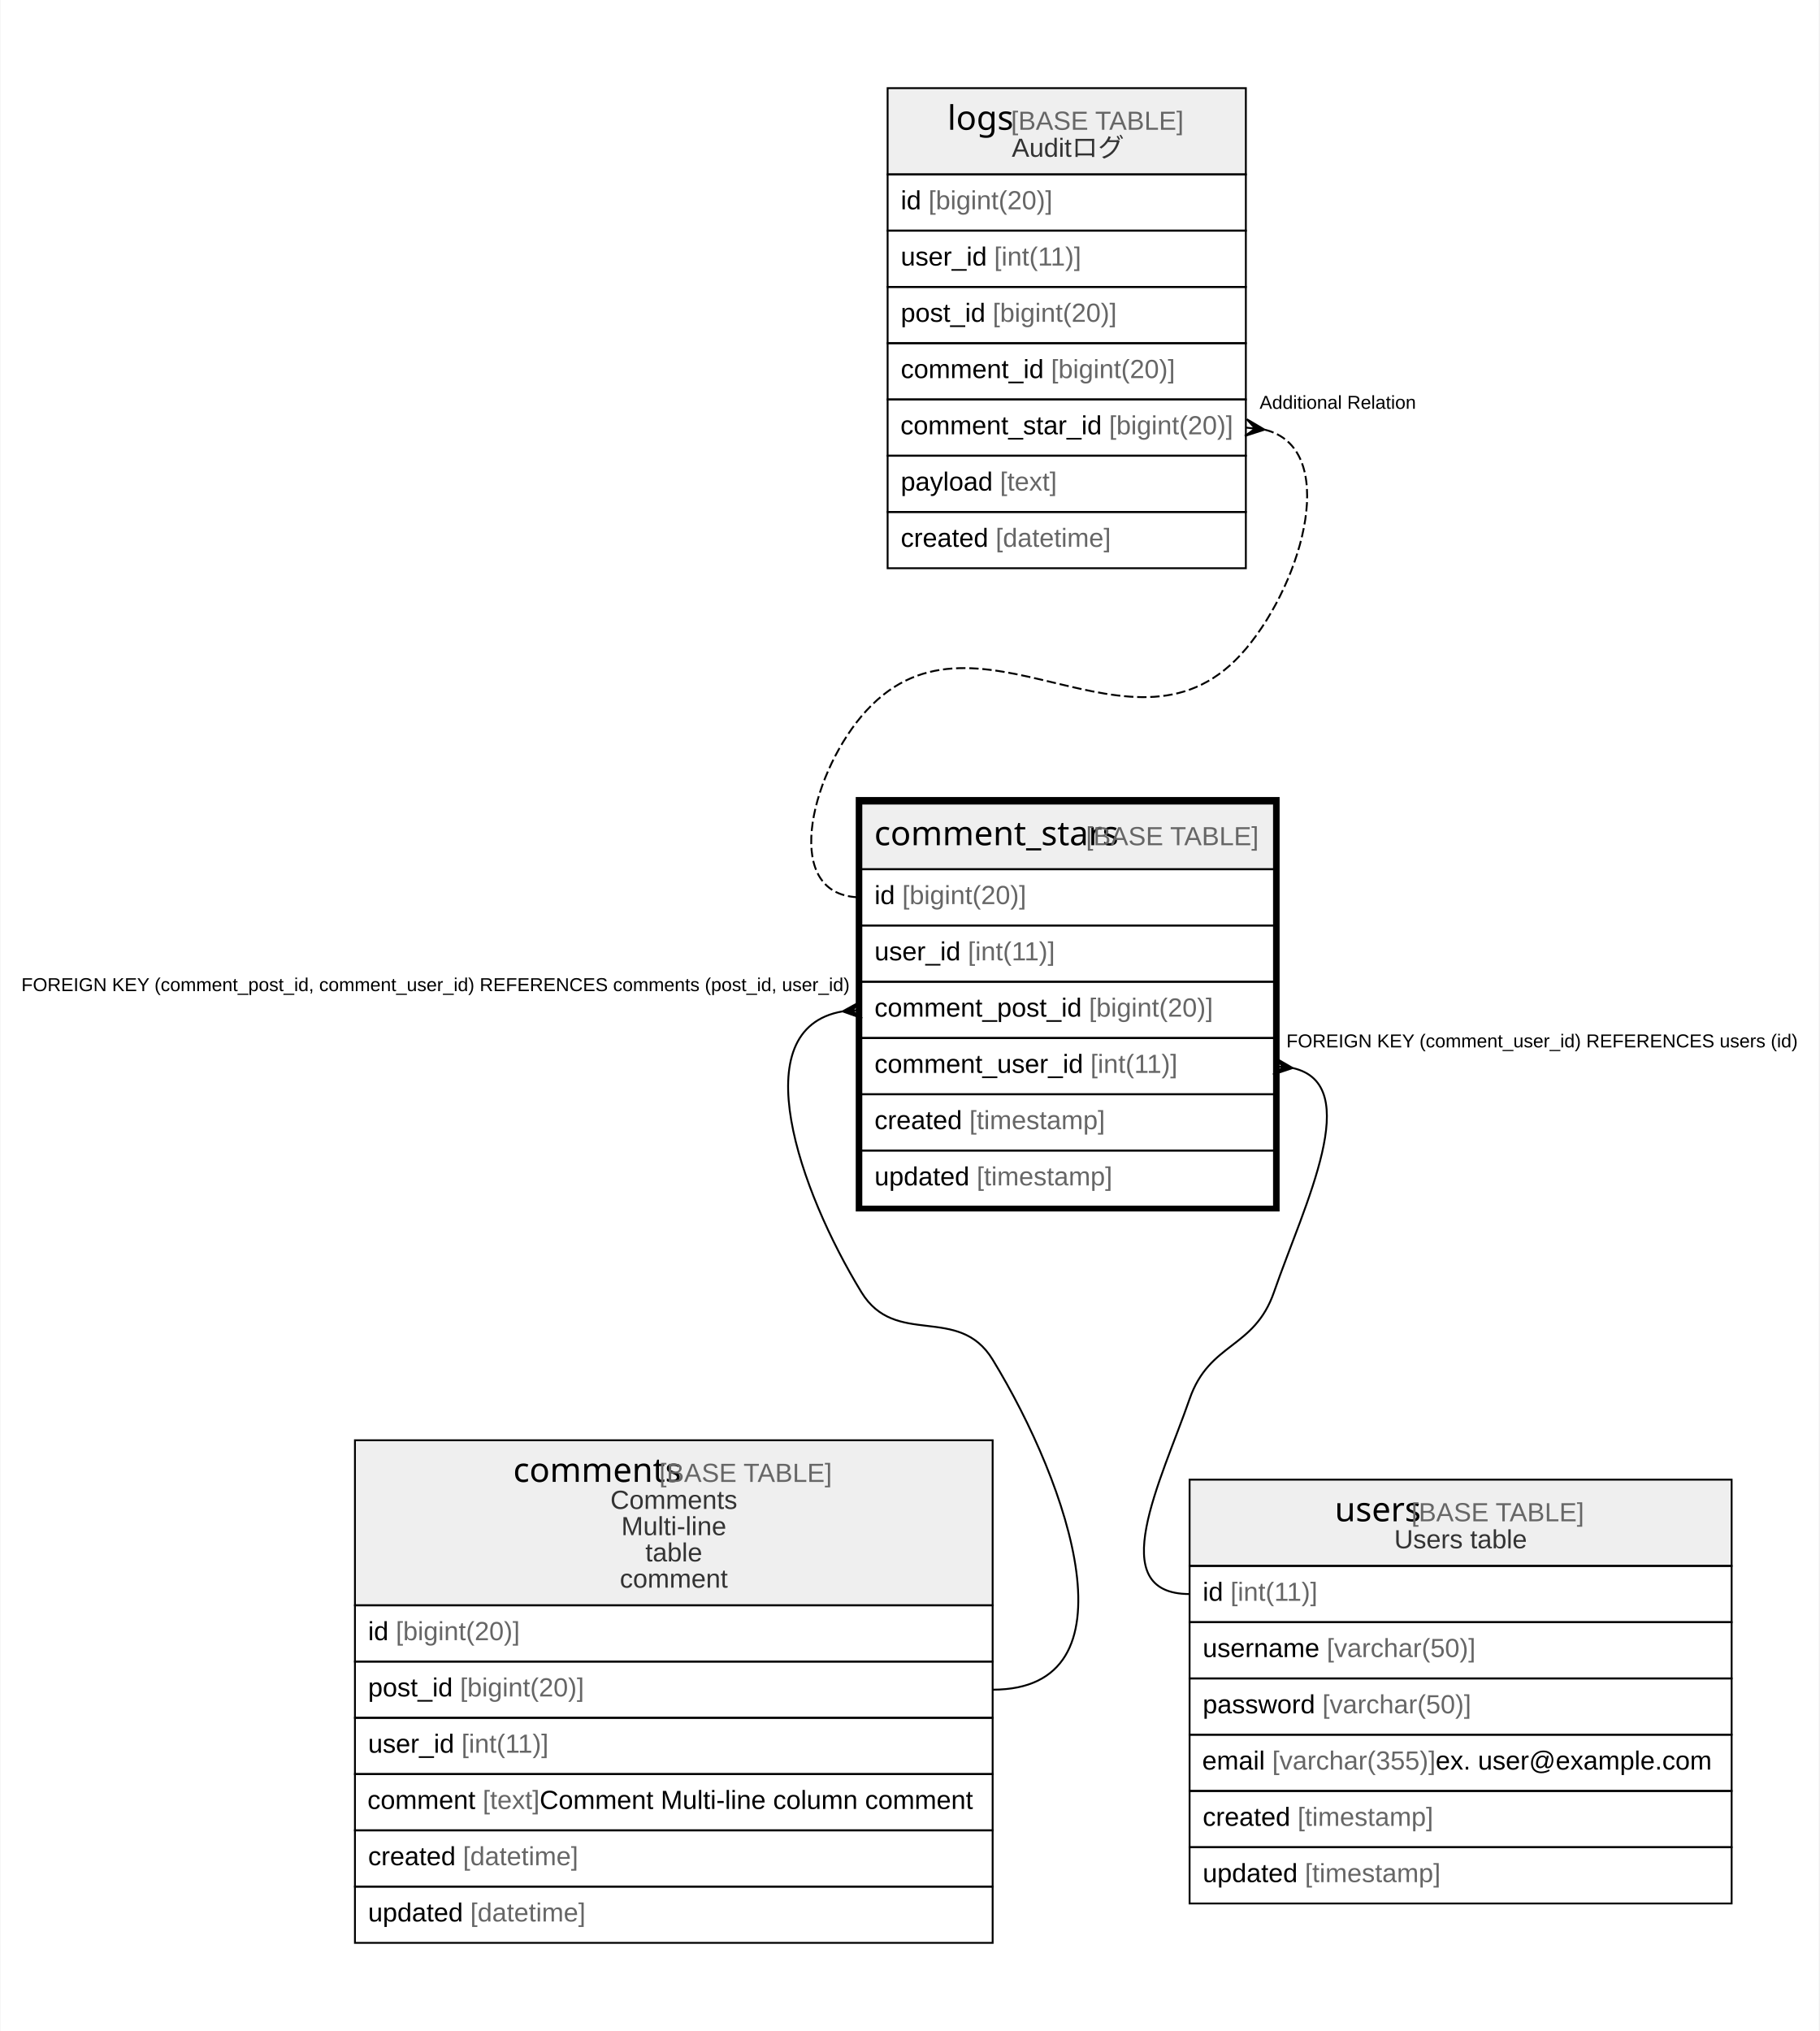
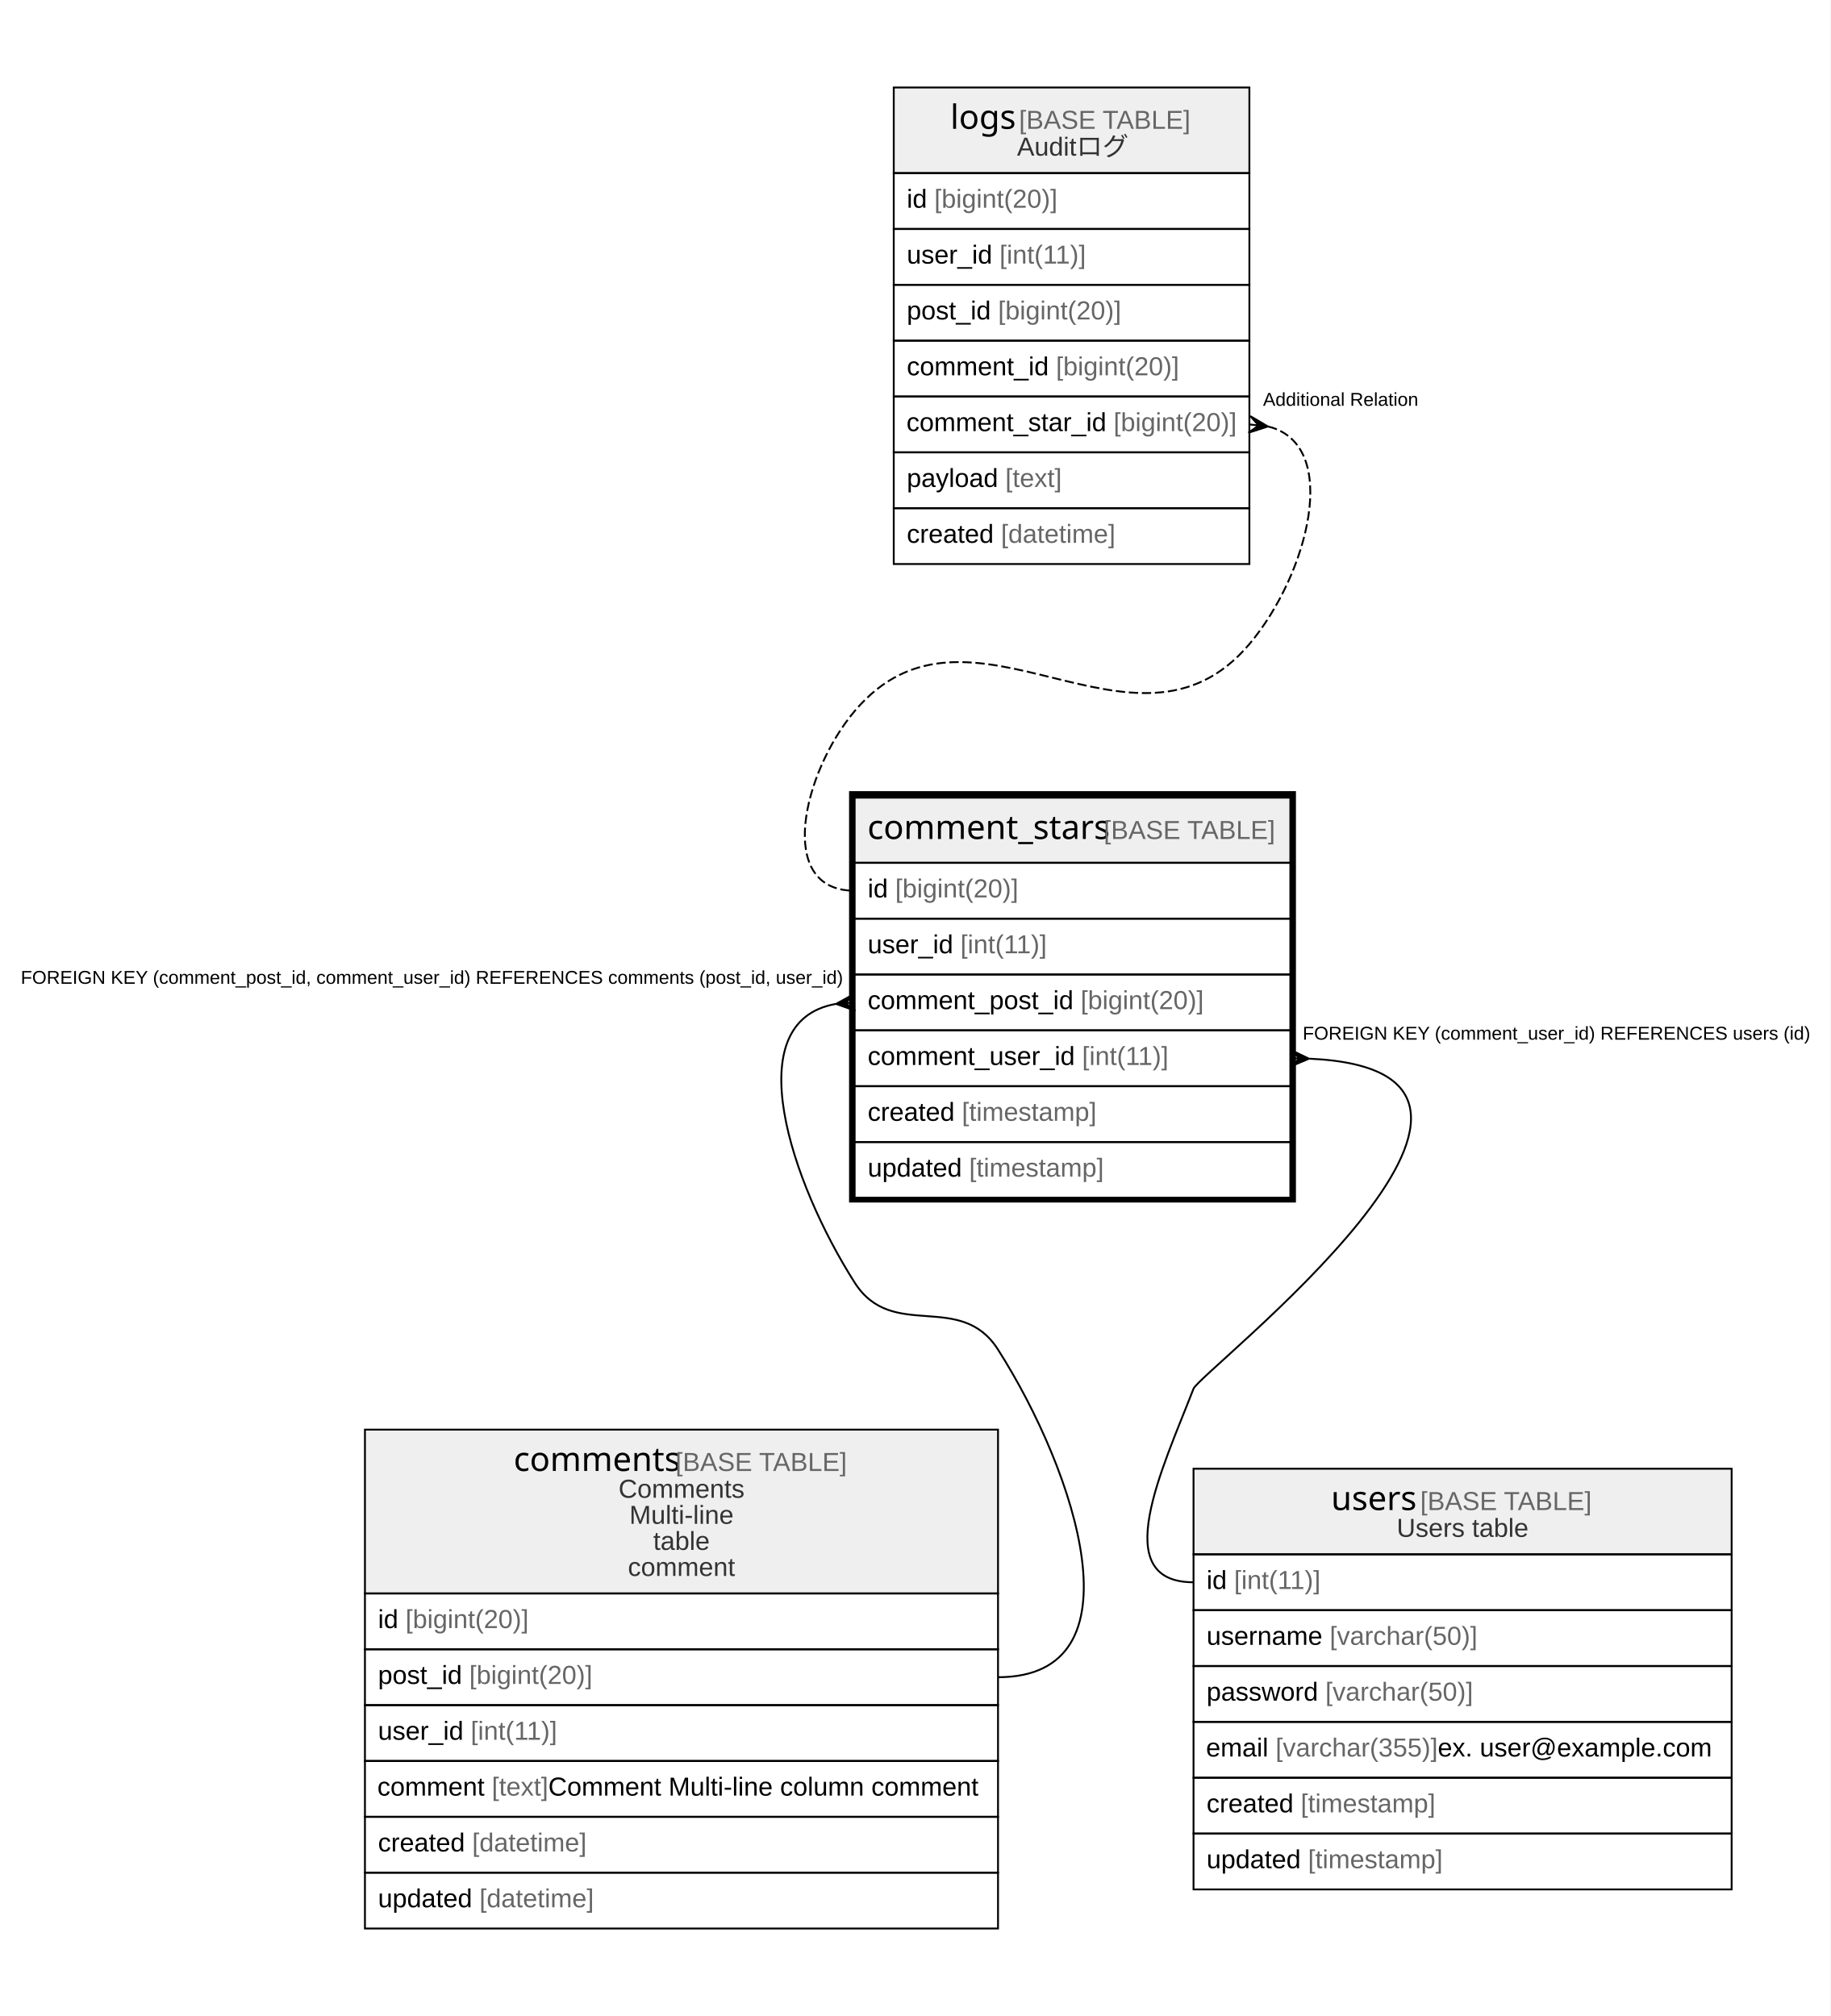
- <svg xmlns="http://www.w3.org/2000/svg" width="970pt" height="1083pt" viewBox="0.00 0.00 969.50 1083.00">
+ <svg xmlns="http://www.w3.org/2000/svg" width="983pt" height="1083pt" viewBox="0.00 0.00 983.00 1083.00">
  <g id="graph0" class="graph" transform="scale(1 1) rotate(0) translate(4 1079)">
-     <polygon fill="#ffffff" stroke="transparent" points="-4,4 -4,-1079 965.5,-1079 965.5,4 -4,4" />
+     <polygon fill="#ffffff" stroke="transparent" points="-4,4 -4,-1079 979,-1079 979,4 -4,4" />
    <g id="node1" class="node">
-       <polygon fill="#efefef" stroke="transparent" points="455,-615.5 455,-650.5 675,-650.5 675,-615.5 455,-615.5" />
-       <polygon fill="none" stroke="#000000" points="455,-615.5 455,-650.5 675,-650.5 675,-615.5 455,-615.5" />
-       <text text-anchor="start" x="461.887" y="-628.3" font-family="Bold" font-size="18.00" fill="#000000">comment_stars</text>
-       <text text-anchor="start" x="570.859" y="-628.3" font-family="Arial" font-size="14.00" fill="#000000"> </text>
-       <text text-anchor="start" x="574.75" y="-628.3" font-family="Arial" font-size="14.00" fill="#666666">[BASE TABLE]</text>
-       <polygon fill="none" stroke="#000000" points="455,-585.5 455,-615.5 675,-615.5 675,-585.5 455,-585.5" />
+       <polygon fill="#efefef" stroke="transparent" points="455,-615.5 455,-650.5 689,-650.5 689,-615.5 455,-615.5" />
+       <polygon fill="none" stroke="#000000" points="455,-615.5 455,-650.5 689,-650.5 689,-615.5 455,-615.5" />
+       <text text-anchor="start" x="461.867" y="-628.3" font-family="Arial Bold" font-size="18.00" fill="#000000">comment_stars</text>
+       <text text-anchor="start" x="584.879" y="-628.3" font-family="Arial" font-size="14.00" fill="#000000"> </text>
+       <text text-anchor="start" x="588.77" y="-628.3" font-family="Arial" font-size="14.00" fill="#666666">[BASE TABLE]</text>
+       <polygon fill="none" stroke="#000000" points="455,-585.5 455,-615.5 689,-615.5 689,-585.5 455,-585.5" />
      <text text-anchor="start" x="462" y="-596.9" font-family="Arial" font-size="14.00" fill="#000000">id </text>
      <text text-anchor="start" x="476.78" y="-596.9" font-family="Arial" font-size="14.00" fill="#666666">[bigint(20)]</text>
-       <polygon fill="none" stroke="#000000" points="455,-555.5 455,-585.5 675,-585.5 675,-555.5 455,-555.5" />
+       <polygon fill="none" stroke="#000000" points="455,-555.5 455,-585.5 689,-585.5 689,-555.5 455,-555.5" />
      <text text-anchor="start" x="462" y="-566.9" font-family="Arial" font-size="14.00" fill="#000000">user_id </text>
      <text text-anchor="start" x="511.788" y="-566.9" font-family="Arial" font-size="14.00" fill="#666666">[int(11)]</text>
-       <polygon fill="none" stroke="#000000" points="455,-525.5 455,-555.5 675,-555.5 675,-525.5 455,-525.5" />
+       <polygon fill="none" stroke="#000000" points="455,-525.5 455,-555.5 689,-555.5 689,-525.5 455,-525.5" />
      <text text-anchor="start" x="462" y="-536.9" font-family="Arial" font-size="14.00" fill="#000000">comment_post_id </text>
      <text text-anchor="start" x="576.36" y="-536.9" font-family="Arial" font-size="14.00" fill="#666666">[bigint(20)]</text>
-       <polygon fill="none" stroke="#000000" points="455,-495.5 455,-525.5 675,-525.5 675,-495.5 455,-495.5" />
+       <polygon fill="none" stroke="#000000" points="455,-495.5 455,-525.5 689,-525.5 689,-495.5 455,-495.5" />
      <text text-anchor="start" x="462" y="-506.9" font-family="Arial" font-size="14.00" fill="#000000">comment_user_id </text>
      <text text-anchor="start" x="577.13" y="-506.9" font-family="Arial" font-size="14.00" fill="#666666">[int(11)]</text>
-       <polygon fill="none" stroke="#000000" points="455,-465.5 455,-495.5 675,-495.5 675,-465.5 455,-465.5" />
+       <polygon fill="none" stroke="#000000" points="455,-465.5 455,-495.5 689,-495.5 689,-465.5 455,-465.5" />
      <text text-anchor="start" x="462" y="-476.9" font-family="Arial" font-size="14.00" fill="#000000">created </text>
      <text text-anchor="start" x="512.572" y="-476.9" font-family="Arial" font-size="14.00" fill="#666666">[timestamp]</text>
-       <polygon fill="none" stroke="#000000" points="455,-435.5 455,-465.5 675,-465.5 675,-435.5 455,-435.5" />
+       <polygon fill="none" stroke="#000000" points="455,-435.5 455,-465.5 689,-465.5 689,-435.5 455,-435.5" />
      <text text-anchor="start" x="462" y="-446.9" font-family="Arial" font-size="14.00" fill="#000000">updated </text>
      <text text-anchor="start" x="516.477" y="-446.9" font-family="Arial" font-size="14.00" fill="#666666">[timestamp]</text>
-       <polygon fill="none" stroke="#000000" stroke-width="3" points="453.5,-434.5 453.5,-652.5 676.5,-652.5 676.5,-434.5 453.5,-434.5" />
+       <polygon fill="none" stroke="#000000" stroke-width="3" points="453.5,-434.5 453.5,-652.5 690.5,-652.5 690.5,-434.5 453.5,-434.5" />
    </g>
    <g id="node3" class="node">
-       <polygon fill="#efefef" stroke="transparent" points="185,-223 185,-311 525,-311 525,-223 185,-223" />
-       <polygon fill="none" stroke="#000000" points="185,-223 185,-311 525,-311 525,-223 185,-223" />
-       <text text-anchor="start" x="269.38" y="-288.8" font-family="Bold" font-size="18.00" fill="#000000">comments</text>
-       <text text-anchor="start" x="343.367" y="-288.8" font-family="Arial" font-size="14.00" fill="#000000"> </text>
-       <text text-anchor="start" x="347.257" y="-288.8" font-family="Arial" font-size="14.00" fill="#666666">[BASE TABLE]</text>
-       <text text-anchor="start" x="321.167" y="-274.4" font-family="Arial" font-size="14.00" fill="#333333">Comments</text>
-       <text text-anchor="start" x="327.007" y="-260.4" font-family="Arial" font-size="14.00" fill="#333333">Multi-line</text>
-       <text text-anchor="start" x="339.827" y="-246.4" font-family="Arial" font-size="14.00" fill="#333333">table</text>
-       <text text-anchor="start" x="326.22" y="-232.4" font-family="Arial" font-size="14.00" fill="#333333">comment</text>
-       <polygon fill="none" stroke="#000000" points="185,-193 185,-223 525,-223 525,-193 185,-193" />
-       <text text-anchor="start" x="192" y="-204.4" font-family="Arial" font-size="14.00" fill="#000000">id </text>
-       <text text-anchor="start" x="206.78" y="-204.4" font-family="Arial" font-size="14.00" fill="#666666">[bigint(20)]</text>
-       <polygon fill="none" stroke="#000000" points="185,-163 185,-193 525,-193 525,-163 185,-163" />
-       <text text-anchor="start" x="192" y="-174.4" font-family="Arial" font-size="14.00" fill="#000000">post_id </text>
-       <text text-anchor="start" x="241.018" y="-174.4" font-family="Arial" font-size="14.00" fill="#666666">[bigint(20)]</text>
-       <polygon fill="none" stroke="#000000" points="185,-133 185,-163 525,-163 525,-133 185,-133" />
-       <text text-anchor="start" x="192" y="-144.4" font-family="Arial" font-size="14.00" fill="#000000">user_id </text>
-       <text text-anchor="start" x="241.788" y="-144.4" font-family="Arial" font-size="14.00" fill="#666666">[int(11)]</text>
-       <polygon fill="none" stroke="#000000" points="185,-103 185,-133 525,-133 525,-103 185,-103" />
-       <text text-anchor="start" x="191.658" y="-114.4" font-family="Arial" font-size="14.00" fill="#000000">comment </text>
-       <text text-anchor="start" x="253.108" y="-114.4" font-family="Arial" font-size="14.00" fill="#666666">[text]</text>
-       <text text-anchor="start" x="283.453" y="-114.4" font-family="Arial" font-size="14.00" fill="#000000"> Comment Multi-line column comment</text>
-       <polygon fill="none" stroke="#000000" points="185,-73 185,-103 525,-103 525,-73 185,-73" />
-       <text text-anchor="start" x="192" y="-84.4" font-family="Arial" font-size="14.00" fill="#000000">created </text>
-       <text text-anchor="start" x="242.572" y="-84.4" font-family="Arial" font-size="14.00" fill="#666666">[datetime]</text>
-       <polygon fill="none" stroke="#000000" points="185,-43 185,-73 525,-73 525,-43 185,-43" />
-       <text text-anchor="start" x="192" y="-54.4" font-family="Arial" font-size="14.00" fill="#000000">updated </text>
-       <text text-anchor="start" x="246.477" y="-54.4" font-family="Arial" font-size="14.00" fill="#666666">[datetime]</text>
+       <polygon fill="#efefef" stroke="transparent" points="192,-223 192,-311 532,-311 532,-223 192,-223" />
+       <polygon fill="none" stroke="#000000" points="192,-223 192,-311 532,-311 532,-223 192,-223" />
+       <text text-anchor="start" x="271.87" y="-288.8" font-family="Arial Bold" font-size="18.00" fill="#000000">comments</text>
+       <text text-anchor="start" x="354.876" y="-288.8" font-family="Arial" font-size="14.00" fill="#000000"> </text>
+       <text text-anchor="start" x="358.766" y="-288.8" font-family="Arial" font-size="14.00" fill="#666666">[BASE TABLE]</text>
+       <text text-anchor="start" x="328.167" y="-274.4" font-family="Arial" font-size="14.00" fill="#333333">Comments</text>
+       <text text-anchor="start" x="334.007" y="-260.4" font-family="Arial" font-size="14.00" fill="#333333">Multi-line</text>
+       <text text-anchor="start" x="346.827" y="-246.4" font-family="Arial" font-size="14.00" fill="#333333">table</text>
+       <text text-anchor="start" x="333.22" y="-232.4" font-family="Arial" font-size="14.00" fill="#333333">comment</text>
+       <polygon fill="none" stroke="#000000" points="192,-193 192,-223 532,-223 532,-193 192,-193" />
+       <text text-anchor="start" x="199" y="-204.4" font-family="Arial" font-size="14.00" fill="#000000">id </text>
+       <text text-anchor="start" x="213.78" y="-204.4" font-family="Arial" font-size="14.00" fill="#666666">[bigint(20)]</text>
+       <polygon fill="none" stroke="#000000" points="192,-163 192,-193 532,-193 532,-163 192,-163" />
+       <text text-anchor="start" x="199" y="-174.4" font-family="Arial" font-size="14.00" fill="#000000">post_id </text>
+       <text text-anchor="start" x="248.018" y="-174.4" font-family="Arial" font-size="14.00" fill="#666666">[bigint(20)]</text>
+       <polygon fill="none" stroke="#000000" points="192,-133 192,-163 532,-163 532,-133 192,-133" />
+       <text text-anchor="start" x="199" y="-144.4" font-family="Arial" font-size="14.00" fill="#000000">user_id </text>
+       <text text-anchor="start" x="248.788" y="-144.4" font-family="Arial" font-size="14.00" fill="#666666">[int(11)]</text>
+       <polygon fill="none" stroke="#000000" points="192,-103 192,-133 532,-133 532,-103 192,-103" />
+       <text text-anchor="start" x="198.658" y="-114.4" font-family="Arial" font-size="14.00" fill="#000000">comment </text>
+       <text text-anchor="start" x="260.108" y="-114.4" font-family="Arial" font-size="14.00" fill="#666666">[text]</text>
+       <text text-anchor="start" x="290.453" y="-114.4" font-family="Arial" font-size="14.00" fill="#000000"> Comment Multi-line column comment</text>
+       <polygon fill="none" stroke="#000000" points="192,-73 192,-103 532,-103 532,-73 192,-73" />
+       <text text-anchor="start" x="199" y="-84.4" font-family="Arial" font-size="14.00" fill="#000000">created </text>
+       <text text-anchor="start" x="249.572" y="-84.4" font-family="Arial" font-size="14.00" fill="#666666">[datetime]</text>
+       <polygon fill="none" stroke="#000000" points="192,-43 192,-73 532,-73 532,-43 192,-43" />
+       <text text-anchor="start" x="199" y="-54.4" font-family="Arial" font-size="14.00" fill="#000000">updated </text>
+       <text text-anchor="start" x="253.477" y="-54.4" font-family="Arial" font-size="14.00" fill="#666666">[datetime]</text>
    </g>
    <g id="edge2" class="edge">
-       <path fill="none" stroke="#000000" d="M444.898,-539.683C391.625,-530.393 422.064,-443.975 455,-390 473.223,-360.137 506.777,-383.863 525,-354 565.745,-287.228 603.222,-178 525,-178" />
-       <polygon fill="#000000" stroke="#000000" points="445.033,-539.694 454.637,-544.985 450.016,-540.097 455,-540.5 455,-540.5 455,-540.5 450.016,-540.097 455.363,-536.015 445.033,-539.694 445.033,-539.694" />
+       <path fill="none" stroke="#000000" d="M444.889,-539.678C391.514,-530.324 421.053,-443.346 455,-390 475.282,-358.128 511.718,-385.872 532,-354 573.996,-288.007 610.222,-178 532,-178" />
+       <polygon fill="#000000" stroke="#000000" points="445.033,-539.689 454.635,-544.985 450.017,-540.095 455,-540.5 455,-540.5 455,-540.5 450.017,-540.095 455.365,-536.015 445.033,-539.689 445.033,-539.689" />
      <text text-anchor="start" x="7.144" y="-550.5" font-family="Arial" font-size="10.00" fill="#000000">FOREIGN KEY (comment_post_id, comment_user_id) REFERENCES comments (post_id, user_id)</text>
    </g>
    <g id="node4" class="node">
-       <polygon fill="#efefef" stroke="transparent" points="630,-244 630,-290 919,-290 919,-244 630,-244" />
-       <polygon fill="none" stroke="#000000" points="630,-244 630,-290 919,-290 919,-244 630,-244" />
-       <text text-anchor="start" x="707.382" y="-267.8" font-family="Bold" font-size="18.00" fill="#000000">users</text>
-       <text text-anchor="start" x="744.365" y="-267.8" font-family="Arial" font-size="14.00" fill="#000000"> </text>
-       <text text-anchor="start" x="748.255" y="-267.8" font-family="Arial" font-size="14.00" fill="#666666">[BASE TABLE]</text>
-       <text text-anchor="start" x="739.107" y="-253.4" font-family="Arial" font-size="14.00" fill="#333333">Users table</text>
-       <polygon fill="none" stroke="#000000" points="630,-214 630,-244 919,-244 919,-214 630,-214" />
-       <text text-anchor="start" x="637" y="-225.4" font-family="Arial" font-size="14.00" fill="#000000">id </text>
-       <text text-anchor="start" x="651.78" y="-225.4" font-family="Arial" font-size="14.00" fill="#666666">[int(11)]</text>
-       <polygon fill="none" stroke="#000000" points="630,-184 630,-214 919,-214 919,-184 630,-184" />
-       <text text-anchor="start" x="637" y="-195.4" font-family="Arial" font-size="14.00" fill="#000000">username </text>
-       <text text-anchor="start" x="703.125" y="-195.4" font-family="Arial" font-size="14.00" fill="#666666">[varchar(50)]</text>
-       <polygon fill="none" stroke="#000000" points="630,-154 630,-184 919,-184 919,-154 630,-154" />
-       <text text-anchor="start" x="637" y="-165.4" font-family="Arial" font-size="14.00" fill="#000000">password </text>
-       <text text-anchor="start" x="700.788" y="-165.4" font-family="Arial" font-size="14.00" fill="#666666">[varchar(50)]</text>
-       <polygon fill="none" stroke="#000000" points="630,-124 630,-154 919,-154 919,-124 630,-124" />
-       <text text-anchor="start" x="636.716" y="-135.4" font-family="Arial" font-size="14.00" fill="#000000">email </text>
-       <text text-anchor="start" x="674.045" y="-135.4" font-family="Arial" font-size="14.00" fill="#666666">[varchar(355)]</text>
-       <text text-anchor="start" x="761.164" y="-135.4" font-family="Arial" font-size="14.00" fill="#000000"> ex. user@example.com</text>
-       <polygon fill="none" stroke="#000000" points="630,-94 630,-124 919,-124 919,-94 630,-94" />
-       <text text-anchor="start" x="637" y="-105.4" font-family="Arial" font-size="14.00" fill="#000000">created </text>
-       <text text-anchor="start" x="687.572" y="-105.4" font-family="Arial" font-size="14.00" fill="#666666">[timestamp]</text>
-       <polygon fill="none" stroke="#000000" points="630,-64 630,-94 919,-94 919,-64 630,-64" />
-       <text text-anchor="start" x="637" y="-75.4" font-family="Arial" font-size="14.00" fill="#000000">updated </text>
-       <text text-anchor="start" x="691.477" y="-75.4" font-family="Arial" font-size="14.00" fill="#666666">[timestamp]</text>
+       <polygon fill="#efefef" stroke="transparent" points="637,-244 637,-290 926,-290 926,-244 637,-244" />
+       <polygon fill="none" stroke="#000000" points="637,-244 637,-290 926,-290 926,-244 637,-244" />
+       <text text-anchor="start" x="710.871" y="-267.8" font-family="Arial Bold" font-size="18.00" fill="#000000">users</text>
+       <text text-anchor="start" x="754.875" y="-267.8" font-family="Arial" font-size="14.00" fill="#000000"> </text>
+       <text text-anchor="start" x="758.766" y="-267.8" font-family="Arial" font-size="14.00" fill="#666666">[BASE TABLE]</text>
+       <text text-anchor="start" x="746.107" y="-253.4" font-family="Arial" font-size="14.00" fill="#333333">Users table</text>
+       <polygon fill="none" stroke="#000000" points="637,-214 637,-244 926,-244 926,-214 637,-214" />
+       <text text-anchor="start" x="644" y="-225.4" font-family="Arial" font-size="14.00" fill="#000000">id </text>
+       <text text-anchor="start" x="658.78" y="-225.4" font-family="Arial" font-size="14.00" fill="#666666">[int(11)]</text>
+       <polygon fill="none" stroke="#000000" points="637,-184 637,-214 926,-214 926,-184 637,-184" />
+       <text text-anchor="start" x="644" y="-195.4" font-family="Arial" font-size="14.00" fill="#000000">username </text>
+       <text text-anchor="start" x="710.125" y="-195.4" font-family="Arial" font-size="14.00" fill="#666666">[varchar(50)]</text>
+       <polygon fill="none" stroke="#000000" points="637,-154 637,-184 926,-184 926,-154 637,-154" />
+       <text text-anchor="start" x="644" y="-165.4" font-family="Arial" font-size="14.00" fill="#000000">password </text>
+       <text text-anchor="start" x="707.788" y="-165.4" font-family="Arial" font-size="14.00" fill="#666666">[varchar(50)]</text>
+       <polygon fill="none" stroke="#000000" points="637,-124 637,-154 926,-154 926,-124 637,-124" />
+       <text text-anchor="start" x="643.716" y="-135.4" font-family="Arial" font-size="14.00" fill="#000000">email </text>
+       <text text-anchor="start" x="681.045" y="-135.4" font-family="Arial" font-size="14.00" fill="#666666">[varchar(355)]</text>
+       <text text-anchor="start" x="768.164" y="-135.4" font-family="Arial" font-size="14.00" fill="#000000"> ex. user@example.com</text>
+       <polygon fill="none" stroke="#000000" points="637,-94 637,-124 926,-124 926,-94 637,-94" />
+       <text text-anchor="start" x="644" y="-105.4" font-family="Arial" font-size="14.00" fill="#000000">created </text>
+       <text text-anchor="start" x="694.572" y="-105.4" font-family="Arial" font-size="14.00" fill="#666666">[timestamp]</text>
+       <polygon fill="none" stroke="#000000" points="637,-64 637,-94 926,-94 926,-64 637,-64" />
+       <text text-anchor="start" x="644" y="-75.4" font-family="Arial" font-size="14.00" fill="#000000">updated </text>
+       <text text-anchor="start" x="698.477" y="-75.4" font-family="Arial" font-size="14.00" fill="#666666">[timestamp]</text>
    </g>
    <g id="edge3" class="edge">
-       <path fill="none" stroke="#000000" d="M685.006,-509.494C723.585,-500.765 691.329,-437.036 675,-390 664.414,-359.509 640.586,-363.491 630,-333 614.841,-289.334 583.778,-229 630,-229" />
-       <polygon fill="#000000" stroke="#000000" points="684.95,-509.5 674.55,-506.023 679.975,-510 675,-510.5 675,-510.5 675,-510.5 679.975,-510 675.45,-514.977 684.95,-509.5 684.95,-509.5" />
-       <text text-anchor="start" x="681.609" y="-520.5" font-family="Arial" font-size="10.00" fill="#000000">FOREIGN KEY (comment_user_id) REFERENCES users (id)</text>
+       <path fill="none" stroke="#000000" d="M699.442,-510.27C849.967,-503.345 640.514,-342.067 637,-333 620.295,-289.902 590.778,-229 637,-229" />
+       <polygon fill="#000000" stroke="#000000" points="698.998,-510.28 688.901,-506.001 693.999,-510.39 689,-510.5 689,-510.5 689,-510.5 693.999,-510.39 689.099,-514.999 698.998,-510.28 698.998,-510.28" />
+       <text text-anchor="start" x="695.609" y="-520.5" font-family="Arial" font-size="10.00" fill="#000000">FOREIGN KEY (comment_user_id) REFERENCES users (id)</text>
    </g>
    <g id="node2" class="node">
-       <polygon fill="#efefef" stroke="transparent" points="469,-986 469,-1032 660,-1032 660,-986 469,-986" />
-       <polygon fill="none" stroke="#000000" points="469,-986 469,-1032 660,-1032 660,-986 469,-986" />
-       <text text-anchor="start" x="500.872" y="-1009.8" font-family="Bold" font-size="18.00" fill="#000000">logs</text>
-       <text text-anchor="start" x="530.874" y="-1009.8" font-family="Arial" font-size="14.00" fill="#000000"> </text>
-       <text text-anchor="start" x="534.765" y="-1009.8" font-family="Arial" font-size="14.00" fill="#666666">[BASE TABLE]</text>
-       <text text-anchor="start" x="535.206" y="-995.4" font-family="Arial" font-size="14.00" fill="#333333">Auditログ</text>
-       <polygon fill="none" stroke="#000000" points="469,-956 469,-986 660,-986 660,-956 469,-956" />
-       <text text-anchor="start" x="476" y="-967.4" font-family="Arial" font-size="14.00" fill="#000000">id </text>
-       <text text-anchor="start" x="490.78" y="-967.4" font-family="Arial" font-size="14.00" fill="#666666">[bigint(20)]</text>
-       <polygon fill="none" stroke="#000000" points="469,-926 469,-956 660,-956 660,-926 469,-926" />
-       <text text-anchor="start" x="476" y="-937.4" font-family="Arial" font-size="14.00" fill="#000000">user_id </text>
-       <text text-anchor="start" x="525.788" y="-937.4" font-family="Arial" font-size="14.00" fill="#666666">[int(11)]</text>
-       <polygon fill="none" stroke="#000000" points="469,-896 469,-926 660,-926 660,-896 469,-896" />
-       <text text-anchor="start" x="476" y="-907.4" font-family="Arial" font-size="14.00" fill="#000000">post_id </text>
-       <text text-anchor="start" x="525.018" y="-907.4" font-family="Arial" font-size="14.00" fill="#666666">[bigint(20)]</text>
-       <polygon fill="none" stroke="#000000" points="469,-866 469,-896 660,-896 660,-866 469,-866" />
-       <text text-anchor="start" x="476" y="-877.4" font-family="Arial" font-size="14.00" fill="#000000">comment_id </text>
-       <text text-anchor="start" x="556.122" y="-877.4" font-family="Arial" font-size="14.00" fill="#666666">[bigint(20)]</text>
-       <polygon fill="none" stroke="#000000" points="469,-836 469,-866 660,-866 660,-836 469,-836" />
-       <text text-anchor="start" x="475.821" y="-847.4" font-family="Arial" font-size="14.00" fill="#000000">comment_star_id </text>
-       <text text-anchor="start" x="587.06" y="-847.4" font-family="Arial" font-size="14.00" fill="#666666">[bigint(20)]</text>
-       <polygon fill="none" stroke="#000000" points="469,-806 469,-836 660,-836 660,-806 469,-806" />
-       <text text-anchor="start" x="476" y="-817.4" font-family="Arial" font-size="14.00" fill="#000000">payload </text>
-       <text text-anchor="start" x="528.91" y="-817.4" font-family="Arial" font-size="14.00" fill="#666666">[text]</text>
-       <polygon fill="none" stroke="#000000" points="469,-776 469,-806 660,-806 660,-776 469,-776" />
-       <text text-anchor="start" x="476" y="-787.4" font-family="Arial" font-size="14.00" fill="#000000">created </text>
-       <text text-anchor="start" x="526.572" y="-787.4" font-family="Arial" font-size="14.00" fill="#666666">[datetime]</text>
+       <polygon fill="#efefef" stroke="transparent" points="476,-986 476,-1032 667,-1032 667,-986 476,-986" />
+       <polygon fill="none" stroke="#000000" points="476,-986 476,-1032 667,-1032 667,-986 476,-986" />
+       <text text-anchor="start" x="506.37" y="-1009.8" font-family="Arial Bold" font-size="18.00" fill="#000000">logs</text>
+       <text text-anchor="start" x="539.376" y="-1009.8" font-family="Arial" font-size="14.00" fill="#000000"> </text>
+       <text text-anchor="start" x="543.267" y="-1009.8" font-family="Arial" font-size="14.00" fill="#666666">[BASE TABLE]</text>
+       <text text-anchor="start" x="542.206" y="-995.4" font-family="Arial" font-size="14.00" fill="#333333">Auditログ</text>
+       <polygon fill="none" stroke="#000000" points="476,-956 476,-986 667,-986 667,-956 476,-956" />
+       <text text-anchor="start" x="483" y="-967.4" font-family="Arial" font-size="14.00" fill="#000000">id </text>
+       <text text-anchor="start" x="497.78" y="-967.4" font-family="Arial" font-size="14.00" fill="#666666">[bigint(20)]</text>
+       <polygon fill="none" stroke="#000000" points="476,-926 476,-956 667,-956 667,-926 476,-926" />
+       <text text-anchor="start" x="483" y="-937.4" font-family="Arial" font-size="14.00" fill="#000000">user_id </text>
+       <text text-anchor="start" x="532.788" y="-937.4" font-family="Arial" font-size="14.00" fill="#666666">[int(11)]</text>
+       <polygon fill="none" stroke="#000000" points="476,-896 476,-926 667,-926 667,-896 476,-896" />
+       <text text-anchor="start" x="483" y="-907.4" font-family="Arial" font-size="14.00" fill="#000000">post_id </text>
+       <text text-anchor="start" x="532.018" y="-907.4" font-family="Arial" font-size="14.00" fill="#666666">[bigint(20)]</text>
+       <polygon fill="none" stroke="#000000" points="476,-866 476,-896 667,-896 667,-866 476,-866" />
+       <text text-anchor="start" x="483" y="-877.4" font-family="Arial" font-size="14.00" fill="#000000">comment_id </text>
+       <text text-anchor="start" x="563.122" y="-877.4" font-family="Arial" font-size="14.00" fill="#666666">[bigint(20)]</text>
+       <polygon fill="none" stroke="#000000" points="476,-836 476,-866 667,-866 667,-836 476,-836" />
+       <text text-anchor="start" x="482.821" y="-847.4" font-family="Arial" font-size="14.00" fill="#000000">comment_star_id </text>
+       <text text-anchor="start" x="594.06" y="-847.4" font-family="Arial" font-size="14.00" fill="#666666">[bigint(20)]</text>
+       <polygon fill="none" stroke="#000000" points="476,-806 476,-836 667,-836 667,-806 476,-806" />
+       <text text-anchor="start" x="483" y="-817.4" font-family="Arial" font-size="14.00" fill="#000000">payload </text>
+       <text text-anchor="start" x="535.91" y="-817.4" font-family="Arial" font-size="14.00" fill="#666666">[text]</text>
+       <polygon fill="none" stroke="#000000" points="476,-776 476,-806 667,-806 667,-776 476,-776" />
+       <text text-anchor="start" x="483" y="-787.4" font-family="Arial" font-size="14.00" fill="#000000">created </text>
+       <text text-anchor="start" x="533.572" y="-787.4" font-family="Arial" font-size="14.00" fill="#666666">[datetime]</text>
    </g>
    <g id="edge1" class="edge">
-       <path fill="none" stroke="#000000" stroke-dasharray="5,2" d="M670.027,-849.886C709.738,-840.24 691.353,-770.339 660,-733 600.514,-662.158 514.486,-767.842 455,-697 427.42,-664.155 412.111,-600.5 455,-600.5" />
-       <polygon fill="#000000" stroke="#000000" points="669.939,-849.895 659.503,-846.528 664.969,-850.448 660,-851 660,-851 660,-851 664.969,-850.448 660.497,-855.472 669.939,-849.895 669.939,-849.895" />
-       <text text-anchor="start" x="667.324" y="-861" font-family="Arial" font-size="10.00" fill="#000000">Additional Relation</text>
+       <path fill="none" stroke="#000000" stroke-dasharray="5,2" d="M677.028,-849.884C716.753,-840.228 698.458,-770.251 667,-733 605.337,-659.983 516.663,-770.017 455,-697 427.328,-664.233 412.111,-600.5 455,-600.5" />
+       <polygon fill="#000000" stroke="#000000" points="676.939,-849.894 666.502,-846.528 671.969,-850.447 667,-851 667,-851 667,-851 671.969,-850.447 667.498,-855.472 676.939,-849.894 676.939,-849.894" />
+       <text text-anchor="start" x="674.324" y="-861" font-family="Arial" font-size="10.00" fill="#000000">Additional Relation</text>
    </g>
  </g>
</svg>
